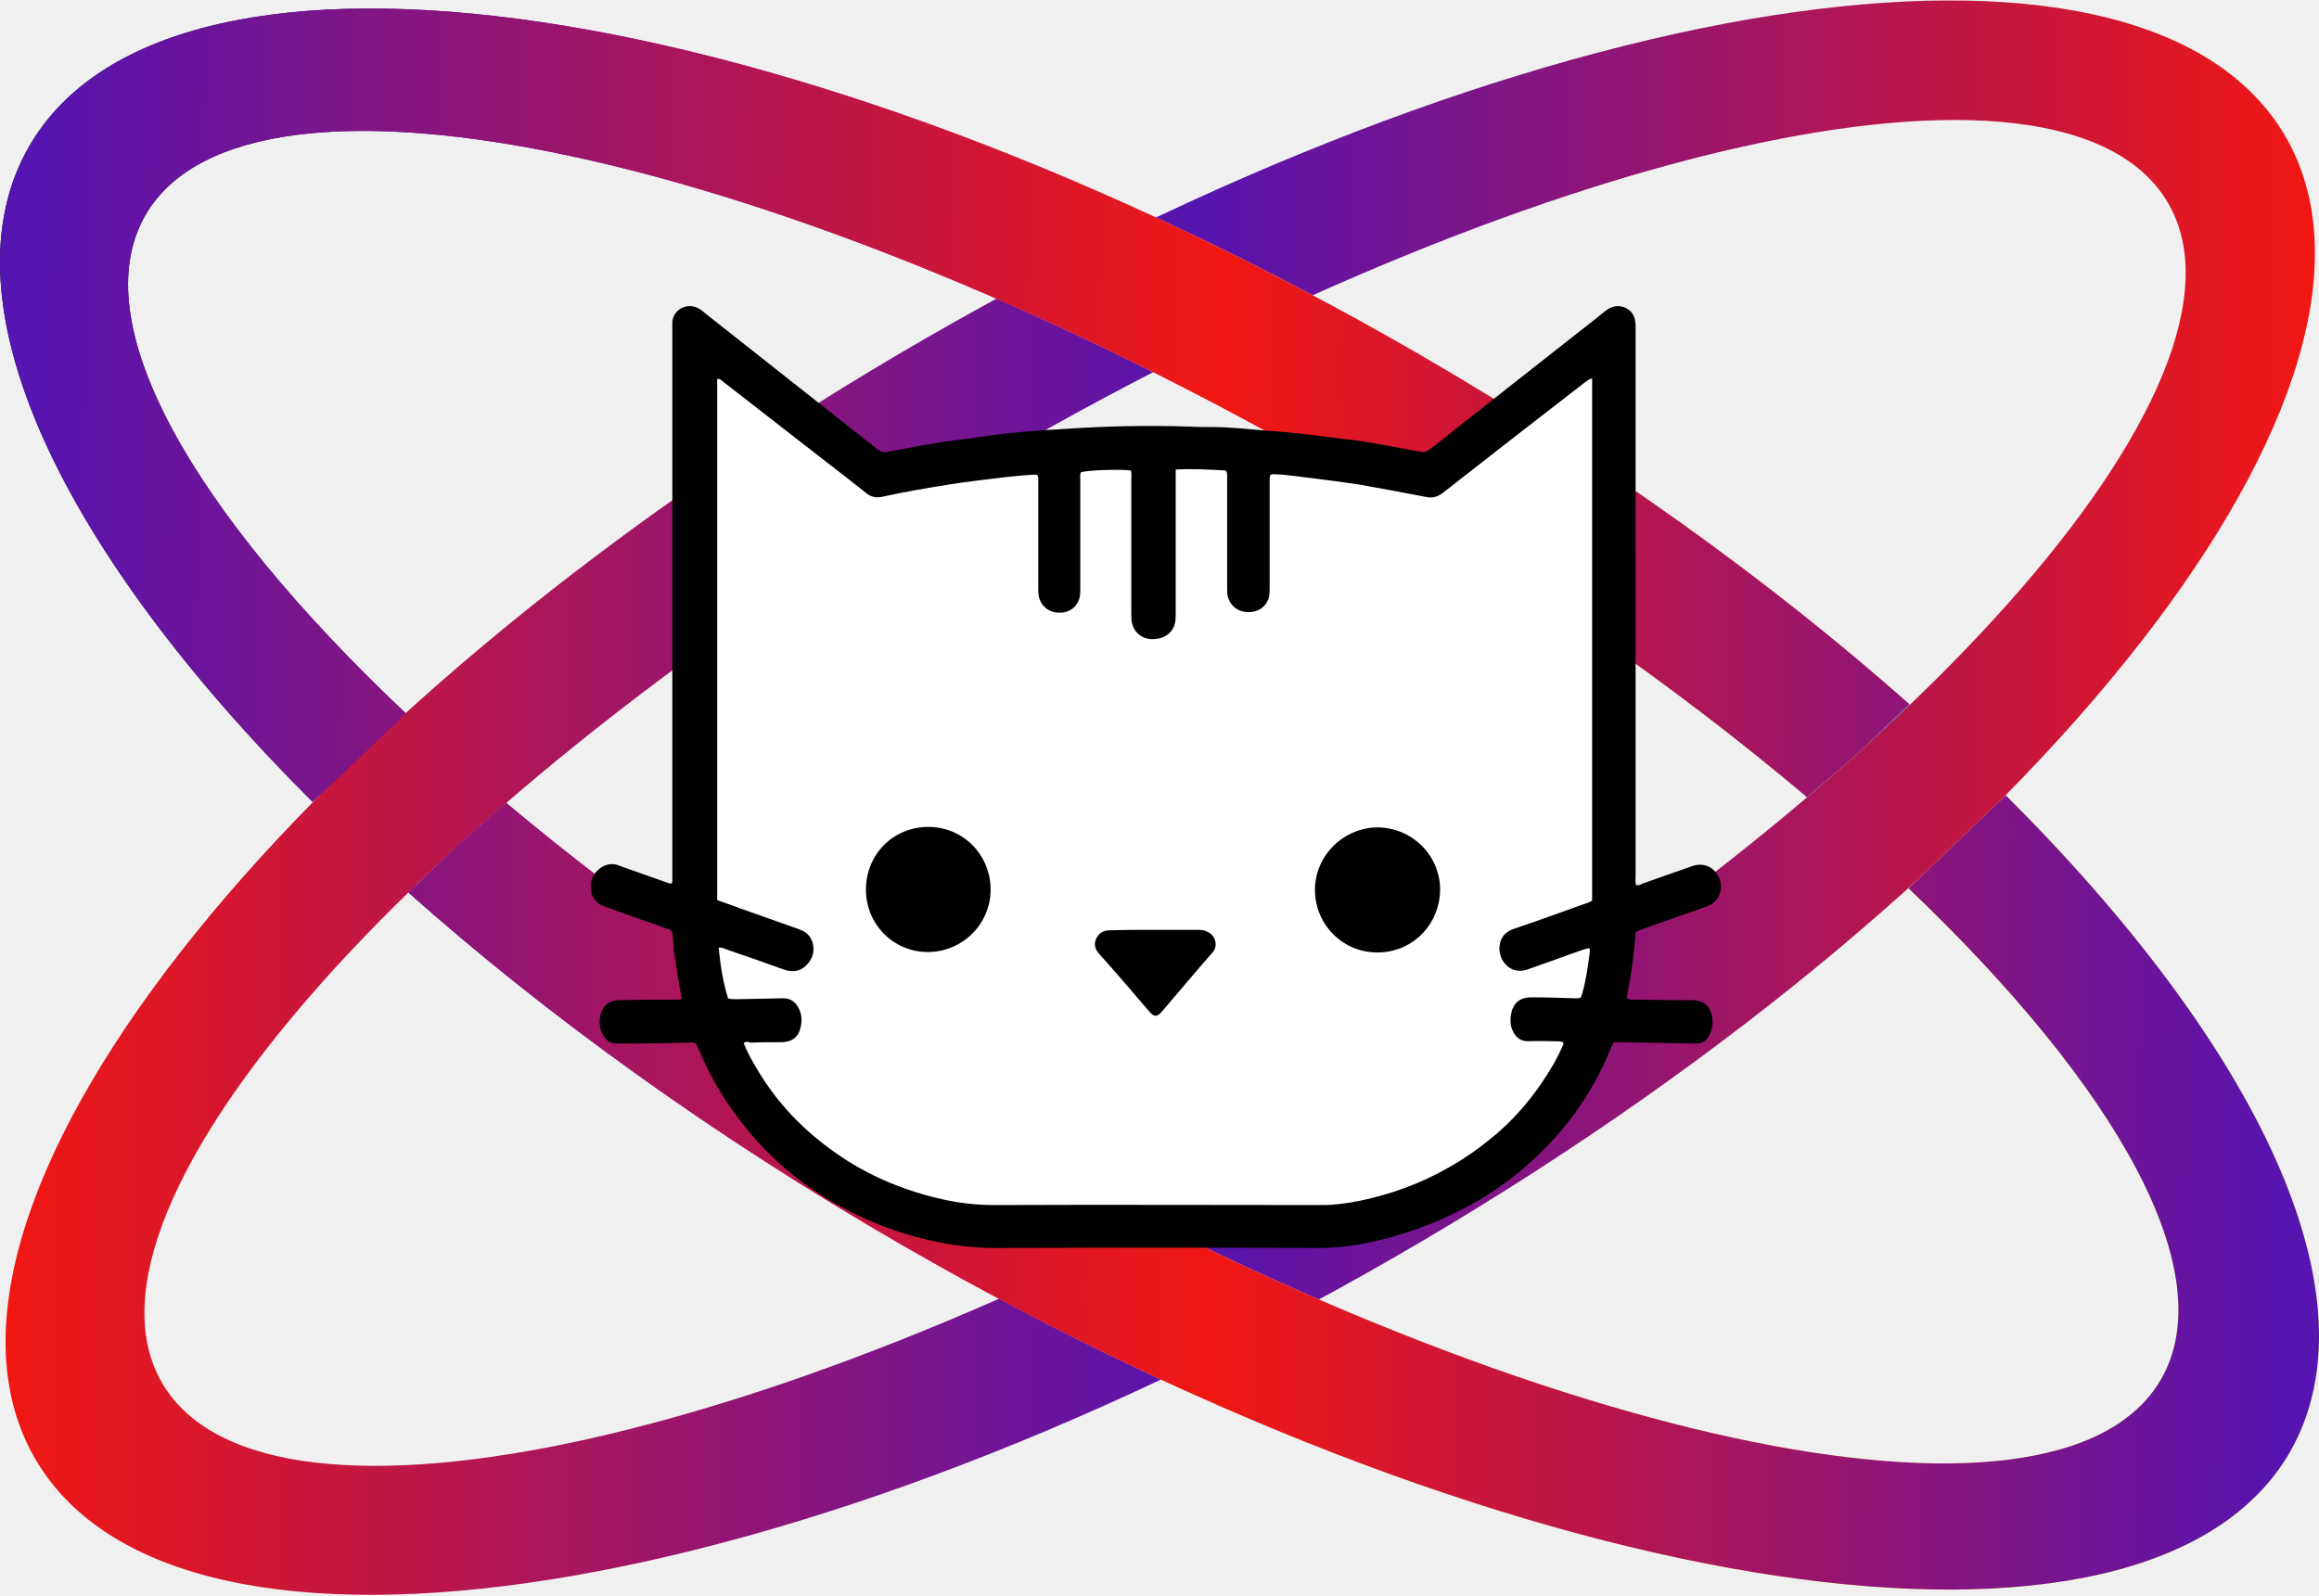
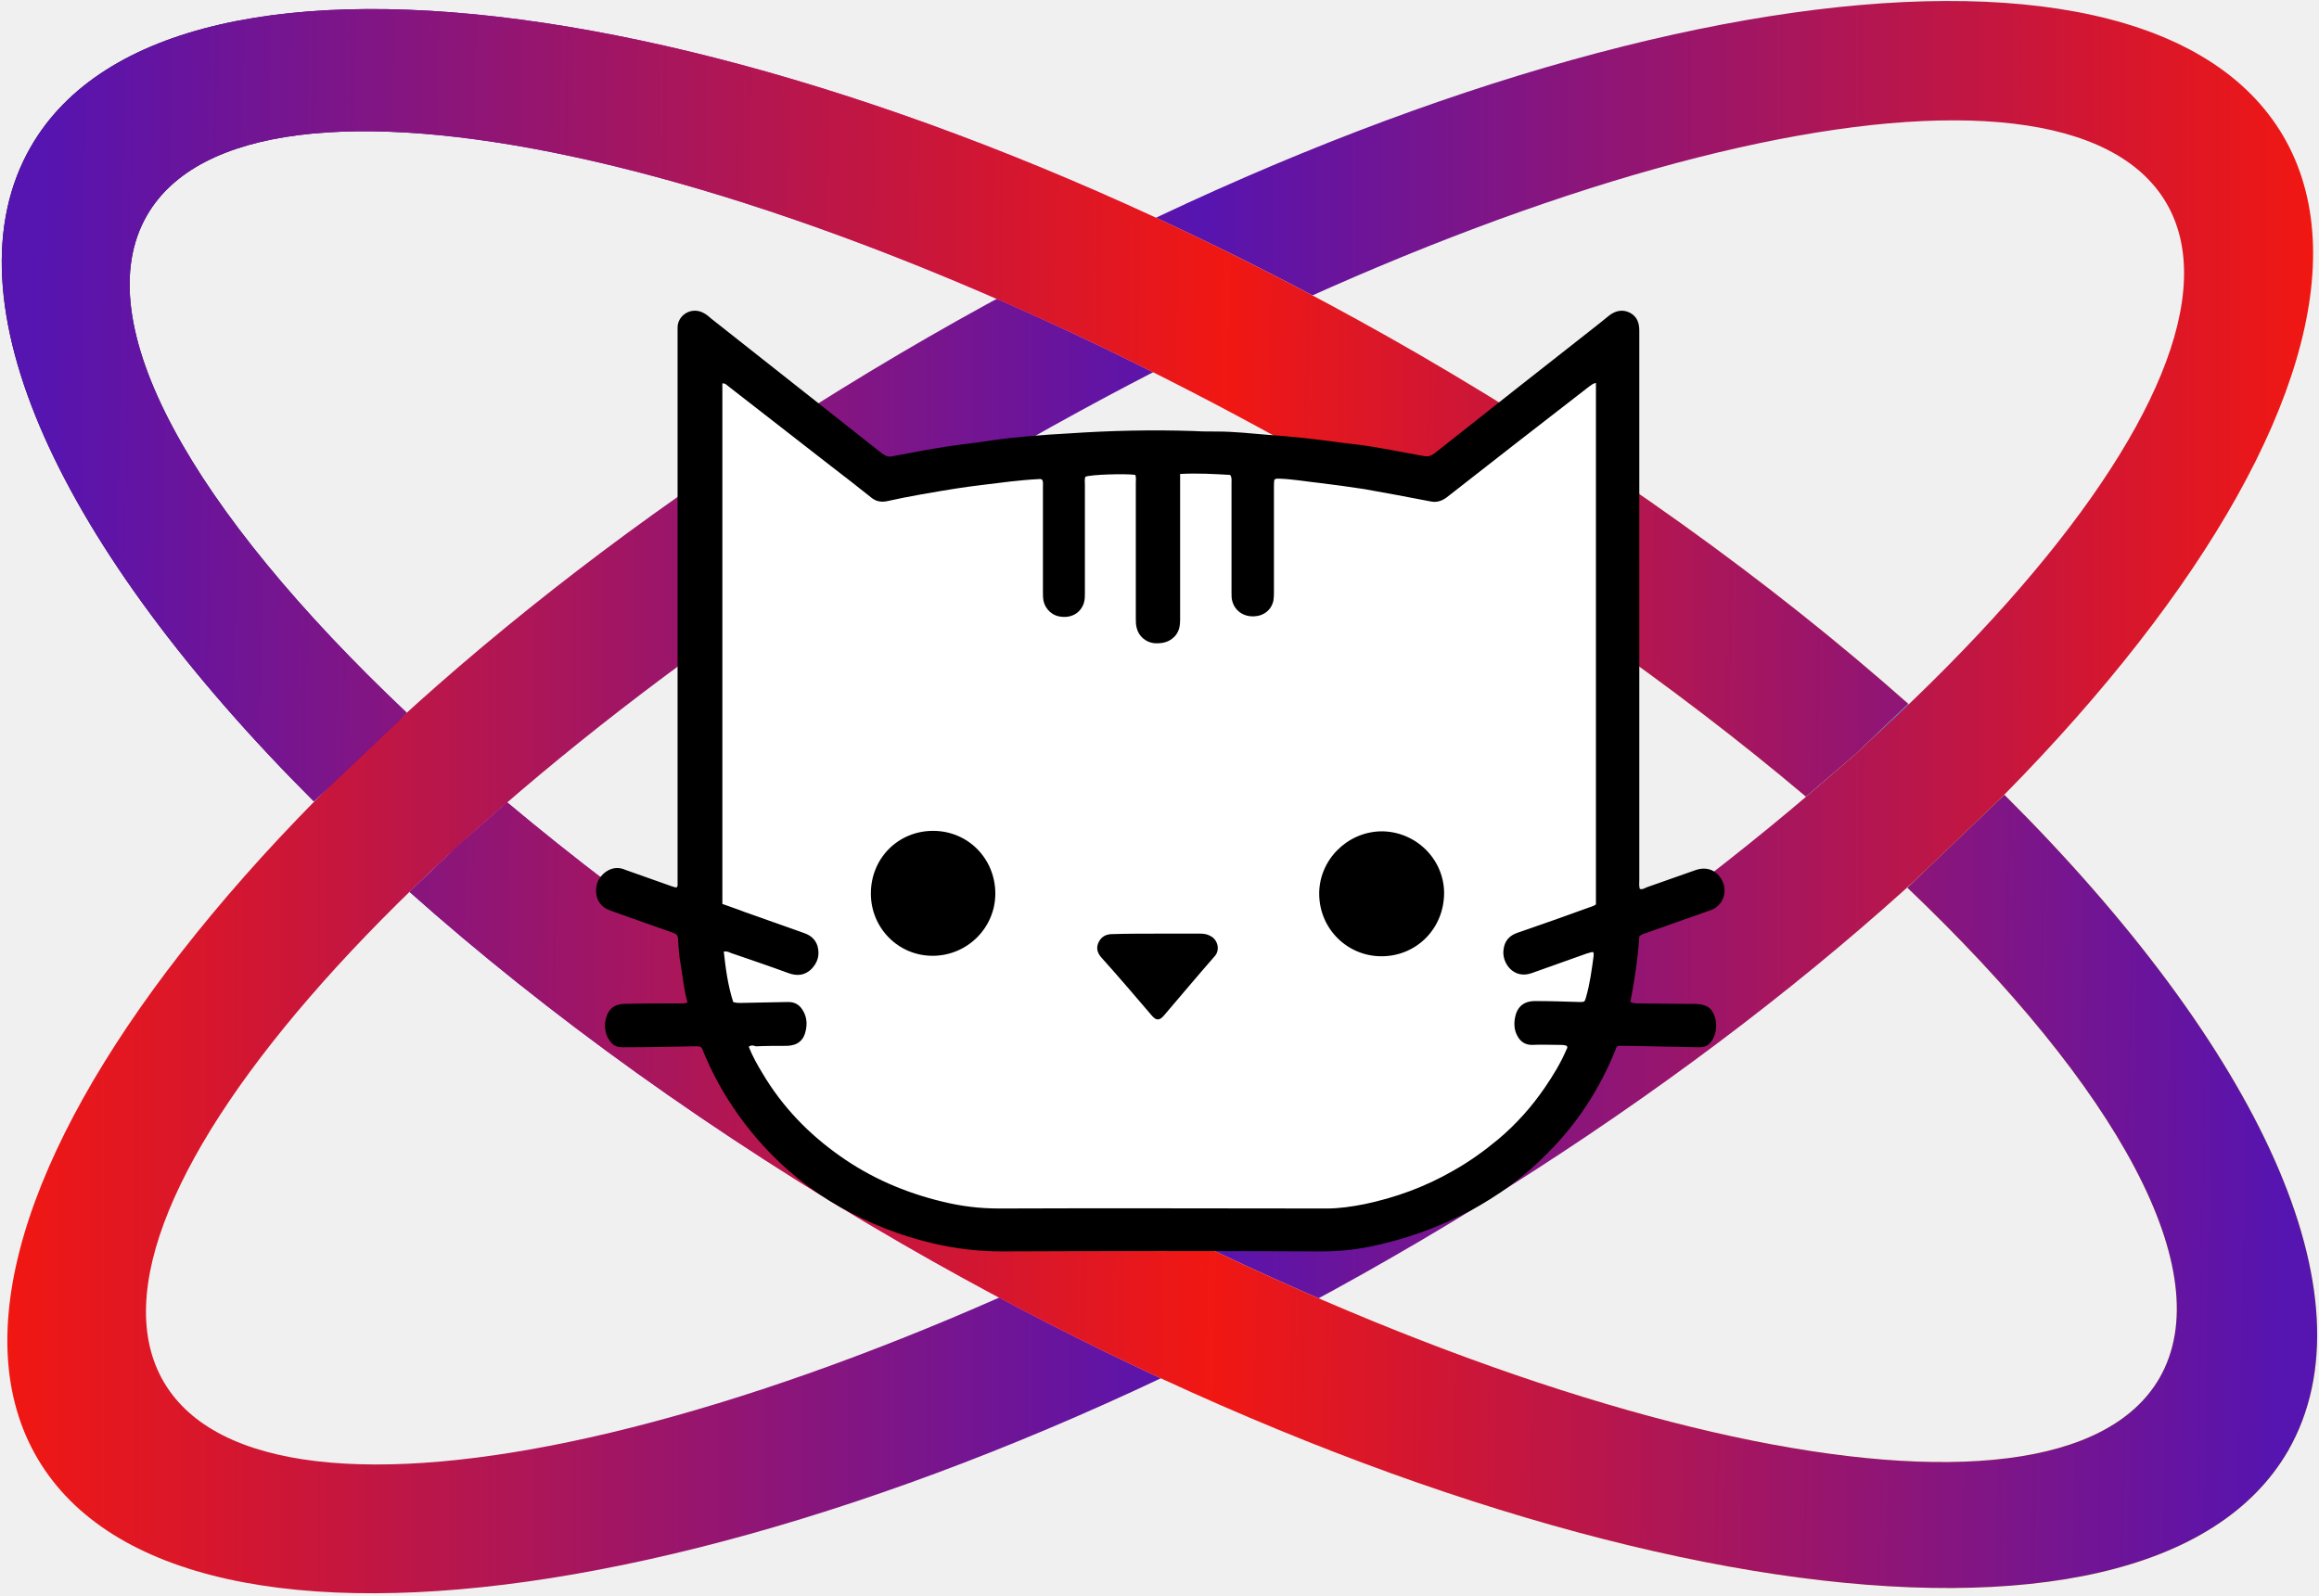
- <svg xmlns="http://www.w3.org/2000/svg" width="1941" height="1336" viewBox="0 0 1941 1336" fill="none">
-   <path d="M1601.84 593.035L1595.9 587.822L1593.55 590.496L1599.5 595.709L1601.84 593.035Z" fill="#4483FF" />
-   <path d="M1590.46 586.992L1511.1 666.36L1519.48 674.744L1598.85 595.376L1590.46 586.992Z" fill="#4287FF" />
-   <path d="M1912.37 113.293C1791.44 -91.83 1272.15 -9.623 752.455 296.283C232.369 602.98 -90.906 1017.18 30.026 1222.3C150.957 1427.42 670.253 1345.22 1189.94 1039.31C1709.63 733.009 2032.91 318.416 1912.37 113.293ZM1134.22 933.785C670.648 1206.89 223.675 1307.27 135.94 1158.27C48.205 1009.27 352.906 667.007 816.082 393.904C1279.65 120.802 1726.23 20.415 1814.36 169.415C1902.1 318.416 1597.4 660.683 1134.22 933.785Z" fill="url(#paint0_linear_243_455)" />
-   <path d="M1678.81 665.821L1597.4 743.68C1773.26 911.257 1859.81 1065.79 1808.83 1154.72C1722.28 1304.51 1274.52 1207.68 808.969 938.923C662.349 854.344 531.537 762.651 423.647 672.144L382.151 708.901L341.84 747.238C457.239 849.997 597.141 951.175 755.222 1042.47C1277.68 1344.03 1797.76 1421.5 1916.72 1215.58C1990.62 1086.34 1891.43 877.662 1678.81 665.821ZM1185.99 295.493C663.535 -6.066 143.449 -83.53 24.493 122.383C-49.805 250.832 49.391 459.512 261.614 671.354L334.331 602.189L339.469 597.051C159.652 427.104 69.941 269.803 121.713 180.086C208.262 30.295 656.026 127.126 1121.57 395.88C1270.57 482.04 1403.35 575.314 1512.43 667.402L1553.93 631.831L1598.19 589.542C1483.18 487.573 1343.68 386.79 1185.99 295.493Z" fill="url(#paint1_linear_243_455)" />
-   <path d="M1678.81 665.821L1597.4 743.68C1773.26 911.257 1859.81 1065.79 1808.83 1154.72C1722.28 1304.51 1274.52 1207.68 808.969 938.923C662.349 854.344 531.537 762.651 423.647 672.144L382.151 708.901L341.84 747.238C457.239 849.997 597.141 951.175 755.222 1042.47C1277.68 1344.03 1797.76 1421.5 1916.72 1215.58C1990.62 1086.34 1891.43 877.662 1678.81 665.821ZM1185.99 295.493C663.535 -6.066 143.449 -83.53 24.493 122.383C-49.805 250.832 49.391 459.512 261.614 671.354L334.331 602.189L339.469 597.051C159.652 427.104 69.941 269.803 121.713 180.086C208.262 30.295 656.026 127.126 1121.57 395.88C1270.57 482.04 1403.35 575.314 1512.43 667.402L1553.93 631.831L1598.19 589.542C1483.18 487.573 1343.68 386.79 1185.99 295.493Z" fill="url(#paint2_linear_243_455)" />
-   <path d="M1355.53 563.062C1355.93 483.226 1354.74 403.785 1352.37 323.949C1351.98 307.35 1331.43 298.26 1319.17 310.116C1282.82 346.082 1239.34 388.371 1189.55 405.366C1186.78 399.833 1181.25 395.485 1172.55 396.276C1147.66 397.462 1122.36 397.066 1097.47 395.881C1094.7 394.695 1091.93 393.905 1088.38 394.3C1086.01 394.695 1084.03 394.695 1081.66 395.09C1070.2 394.3 1059.13 393.509 1047.67 392.719C1042.93 391.928 1037.79 391.533 1033.05 391.533C979.696 387.186 926.739 381.652 873.387 382.048C825.172 382.443 778.538 393.904 730.719 395.881C717.677 396.276 707.797 395.485 697.917 386.79C688.827 378.886 680.923 369.796 672.229 361.496C657.211 346.873 642.589 331.854 627.571 317.23C627.966 314.859 627.966 312.488 628.362 310.116C630.338 288.774 602.278 286.007 592.793 301.026C582.913 305.769 576.195 317.23 584.099 327.506C585.285 329.087 586.47 330.273 587.26 331.854C574.614 461.093 565.524 590.333 578.171 720.362C583.704 776.88 589.632 834.978 612.158 887.543C634.685 939.318 674.6 976.47 727.162 997.021C786.047 1020.34 850.86 1019.94 913.302 1021.13C980.882 1022.32 1050.44 1028.24 1118.02 1023.11C1179.27 1018.36 1228.67 989.907 1267.4 942.875C1268.98 940.899 1270.57 938.923 1272.15 936.947C1278.07 935.366 1282.82 931.414 1284.79 923.904C1285.19 922.719 1285.19 921.533 1285.58 920.347C1316.8 880.034 1340.52 838.14 1348.42 785.179C1358.7 712.458 1355.14 636.574 1355.53 563.062Z" fill="white" />
-   <path d="M571.058 836.164C567.896 825.098 567.106 814.031 565.13 802.965C563.944 796.641 563.549 789.923 563.154 783.599C563.154 780.042 561.968 778.856 558.806 777.67C541.813 771.742 525.214 765.814 508.616 759.885C507.43 759.49 506.64 759.095 505.454 758.699C497.155 755.538 493.203 748.028 494.783 738.543C495.969 731.034 503.083 724.315 510.592 723.524C513.753 723.129 516.52 723.919 519.286 725.105C531.932 729.453 544.579 734.195 557.226 738.543C558.806 738.938 559.992 739.728 561.968 739.728C563.153 738.543 562.758 736.962 562.758 735.776C562.758 734.195 562.758 732.614 562.758 731.033C562.758 578.871 562.758 426.709 562.758 274.546C562.758 273.36 562.758 272.175 562.758 270.989C562.363 259.923 574.614 252.413 584.89 258.342C587.261 259.527 589.237 261.504 591.213 263.084C638.637 300.631 686.456 338.178 733.881 375.724C737.042 378.096 739.809 379.281 743.761 378.096C758.383 375.329 773.006 372.562 788.023 370.191C800.67 368.215 813.316 367.029 825.568 365.053C847.304 361.891 869.04 360.31 890.776 359.125C925.554 356.753 960.727 355.963 995.9 357.149C1002.22 357.544 1008.55 357.544 1014.87 357.544C1029.1 357.544 1043.32 359.125 1057.55 360.31C1067.83 361.101 1078.1 361.891 1088.77 363.077C1103.79 364.658 1118.81 367.029 1133.83 368.61C1152 370.981 1170.18 374.934 1188.36 378.096C1192.32 378.886 1194.69 377.7 1197.45 375.724C1243.3 339.363 1289.54 303.002 1335.38 267.037C1338.14 264.665 1340.91 262.689 1343.68 260.318C1348.82 256.366 1354.74 254.785 1361.07 257.946C1366.99 261.108 1368.97 266.246 1368.97 272.965C1368.97 342.92 1368.97 413.271 1368.97 483.226C1368.97 566.619 1368.97 650.012 1368.97 733.405C1368.97 735.776 1368.58 738.148 1369.37 740.914C1371.34 741.705 1373.32 740.519 1374.9 739.728C1388.73 734.986 1402.56 729.848 1416.4 725.105C1425.88 721.943 1434.18 725.5 1438.53 734.195C1443.27 743.681 1438.92 755.142 1429.04 758.699C1411.26 765.023 1393.08 771.347 1375.29 777.67C1373.32 778.461 1370.95 778.856 1368.97 780.832C1367.79 799.013 1365.02 817.588 1361.46 835.769C1363.83 836.954 1366.6 836.955 1368.97 836.955C1381.62 836.955 1393.87 837.35 1406.51 837.35C1409.68 837.35 1412.44 837.35 1415.6 837.35C1425.09 837.745 1429.44 840.116 1432.2 848.021C1434.97 855.925 1432.99 865.806 1427.46 870.944C1425.09 873.315 1421.93 873.711 1418.77 873.711C1399.01 873.315 1379.25 872.92 1359.49 872.525C1356.32 872.525 1353.56 872.525 1351.19 872.525C1349.61 873.315 1349.61 874.501 1349.21 875.291C1336.17 908.095 1317.2 937.342 1292.3 962.241C1272.94 982.003 1250.8 998.207 1226.3 1011.25C1199.82 1025.08 1172.16 1034.96 1142.91 1040.89C1129.48 1043.66 1116.04 1044.84 1102.21 1044.84C1012.89 1044.45 923.183 1044.45 833.867 1044.84C814.502 1044.84 795.532 1042.47 776.958 1038.13C749.689 1031.8 723.605 1021.53 699.103 1007.69C674.6 993.86 652.864 976.47 633.895 955.523C619.667 939.714 607.416 922.719 597.141 904.143C592.398 895.448 588.051 886.358 584.099 876.872C583.704 875.687 583.309 874.501 582.518 873.711C580.542 872.525 578.171 872.92 576.195 872.92C557.226 873.315 538.651 873.711 519.681 873.711C515.334 873.711 510.987 874.106 507.43 870.154C503.478 865.806 501.897 860.668 501.897 855.135C501.897 853.159 502.292 851.183 502.687 849.602C504.663 841.697 509.801 837.35 518.496 837.35C533.118 836.954 548.136 836.955 562.758 836.955C565.129 836.955 567.896 837.35 571.058 836.164ZM622.434 873.315C625.596 881.22 629.547 888.334 633.895 895.448C650.493 923.509 672.624 946.432 699.103 965.008C724.791 983.189 753.246 995.441 784.071 1002.95C799.88 1006.9 815.688 1008.88 832.286 1008.88C923.973 1008.48 1015.26 1008.88 1106.95 1008.88C1117.62 1008.88 1127.9 1007.3 1138.17 1005.32C1164.65 999.788 1189.55 990.698 1212.87 977.26C1226.3 969.751 1238.95 960.661 1250.81 950.78C1265.82 938.133 1278.86 923.509 1289.93 907.305C1296.65 897.424 1302.97 887.148 1307.71 876.082C1308.11 874.896 1309.3 874.106 1308.11 872.525C1306.13 871.735 1304.16 871.735 1302.58 871.735C1294.67 871.735 1286.77 871.339 1278.86 871.735C1273.33 871.735 1269.38 868.968 1267.01 864.62C1264.24 859.878 1263.85 855.135 1264.64 849.602C1266.22 840.116 1271.75 834.978 1281.63 834.978C1293.88 834.978 1306.13 835.373 1318.78 835.769C1323.13 835.769 1323.13 835.769 1324.31 831.816C1327.47 820.75 1329.06 809.289 1330.64 797.432C1330.64 796.246 1331.03 795.06 1330.24 793.875C1328.26 793.875 1327.08 794.665 1325.1 795.06C1309.69 800.594 1293.88 806.127 1278.47 811.66C1263.45 816.798 1253.57 802.965 1255.15 791.899C1255.94 784.784 1259.89 780.042 1267.01 777.67C1286.77 770.952 1306.53 763.837 1326.29 756.723C1328.26 755.933 1330.64 755.538 1332.61 753.957C1332.61 608.513 1332.61 462.674 1332.61 316.835C1329.85 317.231 1328.66 318.811 1326.68 319.997C1286.77 350.825 1247.25 381.653 1207.33 412.876C1202.99 416.037 1198.64 417.223 1193.5 416.037C1174.93 412.48 1156.35 408.923 1138.17 405.761C1125.53 403.785 1113.27 402.204 1100.63 400.624C1089.56 399.438 1078.5 397.462 1067.43 397.066C1066.25 397.066 1064.67 396.671 1063.08 397.857C1062.69 399.833 1062.69 401.809 1062.69 403.785C1062.69 433.032 1062.69 462.279 1062.69 491.526C1062.69 493.897 1062.69 496.268 1062.29 499.035C1060.71 506.94 1054.39 512.078 1046.09 512.473C1037.4 512.868 1030.28 508.125 1027.91 500.221C1027.12 497.849 1027.12 495.478 1027.12 492.711C1027.12 461.884 1027.12 431.056 1027.12 400.228C1027.12 398.252 1027.52 395.881 1025.94 393.905C1012.1 393.114 998.666 392.324 984.044 393.114C984.044 395.881 984.044 397.857 984.044 399.833C984.044 419.594 984.044 439.356 984.044 459.117C984.044 477.693 984.044 496.269 984.044 515.239C984.044 520.377 983.253 525.12 979.696 529.072C974.954 534.21 969.026 535.396 962.308 535.001C955.194 534.21 949.266 529.072 947.685 522.353C946.895 519.587 946.895 516.82 946.895 514.054C946.895 476.112 946.895 438.17 946.895 400.624C946.895 398.252 947.29 396.276 946.5 393.905C938.991 392.719 908.955 393.509 904.608 395.486C903.818 397.462 904.213 399.833 904.213 401.809C904.213 432.242 904.213 462.674 904.213 493.107C904.213 495.873 904.213 498.245 903.422 501.011C901.051 508.916 893.938 513.659 885.243 512.868C877.339 512.473 871.016 506.94 869.435 499.035C869.04 496.664 869.04 494.292 869.04 491.526C869.04 462.279 869.04 433.032 869.04 403.785C869.04 401.809 869.435 399.438 868.249 397.857C867.064 397.066 865.878 397.462 864.693 397.462C856.789 397.857 849.28 398.647 841.771 399.438C826.358 401.414 810.945 402.995 795.927 405.366C776.563 408.528 757.198 411.69 737.833 416.037C733.09 416.828 729.138 416.037 725.582 413.271C714.121 404.181 702.66 395.09 691.199 386.395C662.744 364.263 634.29 342.13 605.835 319.997C604.255 318.811 602.674 316.835 600.302 317.231C600.302 462.674 600.302 608.118 600.302 753.561C606.626 755.933 612.949 757.909 618.877 760.28C635.475 766.209 652.469 772.137 669.068 778.066C674.601 780.042 678.553 783.599 680.133 789.132C682.109 796.641 680.133 802.965 674.6 808.498C669.068 813.636 662.745 814.031 656.026 811.66C639.823 805.732 623.619 800.198 607.416 794.665C605.835 793.875 603.859 793.084 601.488 793.48C603.069 808.103 605.045 822.331 609.392 835.769C611.763 836.559 613.739 836.559 615.32 836.559C628.757 836.164 642.194 836.164 655.631 835.769C661.559 835.769 665.511 838.535 668.277 843.673C671.044 848.811 671.439 853.949 670.253 859.482C668.672 867.782 663.535 872.13 654.84 872.525C646.146 872.525 637.056 872.525 628.362 872.92C626.386 872.13 624.41 871.734 622.434 873.315Z" fill="black" />
-   <path d="M776.958 692.301C806.203 692.301 829.125 715.619 829.125 744.866C829.125 773.718 805.413 797.036 776.563 797.036C747.713 797.036 724.792 773.718 724.792 744.866C724.792 715.224 747.713 692.301 776.958 692.301Z" fill="black" />
-   <path d="M1153.58 797.431C1124.73 797.827 1101.02 774.903 1100.63 745.656C1100.23 717.2 1123.55 693.486 1152 692.696C1180.85 692.301 1204.96 715.224 1205.36 744.076C1205.36 774.113 1182.43 797.036 1153.58 797.431Z" fill="black" />
-   <path d="M966.655 778.46C978.511 778.46 990.762 778.46 1002.62 778.46C1005.78 778.46 1008.55 778.855 1011.31 780.436C1017.64 783.598 1019.61 792.293 1014.87 797.431C1000.64 813.635 986.81 830.235 972.583 846.835C968.631 851.577 965.865 851.577 961.913 846.835C948.081 830.63 934.249 814.426 920.021 798.617C916.464 794.664 915.279 790.317 917.65 785.574C920.021 780.832 923.973 778.855 929.111 778.855C941.757 778.46 954.009 778.46 966.655 778.46Z" fill="black" />
+ <svg xmlns="http://www.w3.org/2000/svg" width="1090" height="750" viewBox="0 0 1090 750" fill="none">
+   <path d="M898.979 332.841L895.647 329.917L894.332 331.417L897.663 334.341L898.979 332.841Z" fill="#4483FF" />
+   <path d="M892.599 329.452L848.1 373.964L852.801 378.666L897.299 334.154L892.599 329.452Z" fill="#4287FF" />
+   <path d="M1073.09 63.786C1005.29 -51.254 714.12 -5.15 422.732 166.413C131.123 338.419 -50.136 570.715 17.67 685.755C85.476 800.795 376.642 754.69 668.03 583.128C959.418 411.344 1140.68 178.826 1073.09 63.786ZM636.786 523.945C376.864 677.11 126.248 733.411 77.056 649.846C27.863 566.282 198.707 374.327 458.408 221.162C718.33 67.997 968.724 11.696 1018.14 95.261C1067.33 178.826 896.487 370.78 636.786 523.945Z" fill="url(#paint0_linear_243_455)" />
+   <path d="M942.134 373.662L896.487 417.328C995.094 511.311 1043.62 597.979 1015.04 647.851C966.509 731.859 715.45 677.553 454.42 526.827C372.21 479.392 298.865 427.968 238.372 377.208L215.105 397.822L192.503 419.323C257.207 476.954 335.649 533.698 424.284 584.901C717.223 754.025 1008.83 797.47 1075.53 681.987C1116.97 609.505 1061.35 492.47 942.134 373.662ZM665.814 165.969C372.875 -3.155 81.266 -46.599 14.568 68.884C-27.091 140.922 28.528 257.957 147.521 376.765L188.293 337.975L191.173 335.094C90.351 239.781 40.051 151.562 69.079 101.246C117.606 17.238 368.665 71.544 629.696 222.27C713.234 270.591 787.687 322.903 848.846 374.549L872.112 354.599L896.93 330.882C832.448 273.695 754.228 217.172 665.814 165.969Z" fill="url(#paint1_linear_243_455)" />
+   <path d="M942.134 373.662L896.487 417.328C995.094 511.311 1043.62 597.979 1015.04 647.851C966.509 731.859 715.45 677.553 454.42 526.827C372.21 479.392 298.865 427.968 238.372 377.208L215.105 397.822L192.503 419.323C257.207 476.954 335.649 533.698 424.284 584.901C717.223 754.025 1008.83 797.47 1075.53 681.987C1116.97 609.505 1061.35 492.47 942.134 373.662ZM665.814 165.969C372.875 -3.155 81.266 -46.599 14.568 68.884C-27.091 140.922 28.528 257.957 147.521 376.765L188.293 337.975L191.173 335.094C90.351 239.781 40.051 151.562 69.079 101.246C117.606 17.238 368.665 71.544 629.696 222.27C713.234 270.591 787.687 322.903 848.846 374.549L872.112 354.599L896.93 330.882C832.448 273.695 754.228 217.172 665.814 165.969Z" fill="url(#paint2_linear_243_455)" />
+   <path d="M761.931 316.031C762.153 271.257 761.488 226.704 760.158 181.929C759.937 172.62 748.414 167.522 741.545 174.171C721.159 194.342 696.784 218.059 668.864 227.591C667.313 224.487 664.211 222.049 659.336 222.492C645.376 223.157 631.194 222.936 617.234 222.271C615.683 221.606 614.132 221.162 612.138 221.384C610.808 221.606 609.7 221.606 608.371 221.827C601.945 221.384 595.74 220.941 589.314 220.497C586.655 220.054 583.774 219.833 581.115 219.833C551.201 217.394 521.508 214.291 491.594 214.513C464.56 214.734 438.413 221.162 411.601 222.271C404.288 222.492 398.749 222.049 393.209 217.173C388.112 212.739 383.681 207.641 378.806 202.987C370.385 194.785 362.187 186.362 353.766 178.161C353.988 176.831 353.988 175.501 354.21 174.171C355.317 162.202 339.585 160.65 334.267 169.073C328.727 171.733 324.96 178.161 329.392 183.924C330.056 184.811 330.721 185.476 331.164 186.362C324.074 258.844 318.977 331.326 326.068 404.251C329.17 435.948 332.494 468.531 345.124 498.012C357.755 527.049 380.135 547.884 409.606 559.411C442.623 572.488 478.963 572.267 513.974 572.932C551.866 573.597 590.865 576.921 628.757 574.04C663.103 571.38 690.801 555.421 712.517 529.044C713.403 527.935 714.29 526.827 715.176 525.719C718.5 524.832 721.159 522.616 722.267 518.404C722.488 517.739 722.488 517.074 722.71 516.409C740.215 493.8 753.511 470.305 757.942 440.603C763.704 399.818 761.709 357.26 761.931 316.031Z" fill="white" />
+   <path d="M323.135 471.308C321.363 465.102 320.919 458.895 319.812 452.689C319.147 449.143 318.925 445.375 318.704 441.828C318.704 439.833 318.039 439.168 316.266 438.503C306.738 435.178 297.431 431.853 288.124 428.529C287.46 428.307 287.016 428.085 286.352 427.863C281.698 426.09 279.482 421.879 280.369 416.559C281.034 412.348 285.022 408.579 289.232 408.136C291.005 407.914 292.556 408.358 294.107 409.023C301.198 411.461 308.289 414.121 315.38 416.559C316.266 416.781 316.931 417.224 318.039 417.224C318.703 416.559 318.482 415.672 318.482 415.007C318.482 414.121 318.482 413.234 318.482 412.348C318.482 327.01 318.482 241.672 318.482 156.334C318.482 155.669 318.482 155.004 318.482 154.339C318.26 148.133 325.13 143.921 330.891 147.246C332.22 147.911 333.328 149.019 334.436 149.906C361.027 170.963 387.839 192.021 414.429 213.078C416.202 214.408 417.753 215.073 419.969 214.408C428.168 212.856 436.367 211.305 444.787 209.975C451.878 208.867 458.969 208.202 465.838 207.093C478.025 205.32 490.212 204.433 502.4 203.768C521.899 202.438 541.621 201.995 561.342 202.66C564.888 202.882 568.433 202.882 571.978 202.882C579.956 202.882 587.933 203.768 595.91 204.433C601.671 204.877 607.432 205.32 613.415 205.985C621.836 206.872 630.256 208.202 638.676 209.088C648.869 210.418 659.062 212.635 669.255 214.408C671.471 214.851 672.801 214.186 674.352 213.078C700.056 192.686 725.982 172.293 751.686 152.122C753.237 150.792 754.788 149.684 756.339 148.354C759.22 146.138 762.544 145.251 766.089 147.024C769.413 148.798 770.521 151.679 770.521 155.447C770.521 194.681 770.521 234.135 770.521 273.369C770.521 320.138 770.521 366.908 770.521 413.678C770.521 415.007 770.299 416.337 770.743 417.889C771.851 418.332 772.959 417.667 773.845 417.224C781.6 414.564 789.356 411.683 797.112 409.023C802.43 407.249 807.083 409.244 809.52 414.121C812.18 419.441 809.742 425.869 804.202 427.863C794.231 431.41 784.038 434.957 774.066 438.503C772.958 438.946 771.629 439.168 770.521 440.276C769.856 450.473 768.305 460.89 766.311 471.087C767.64 471.752 769.192 471.752 770.521 471.752C777.612 471.752 784.481 471.973 791.572 471.973C793.345 471.973 794.896 471.973 796.668 471.973C801.986 472.195 804.424 473.525 805.975 477.958C807.526 482.391 806.418 487.933 803.316 490.814C801.986 492.144 800.214 492.366 798.441 492.366C787.362 492.144 776.282 491.922 765.203 491.701C763.43 491.701 761.879 491.701 760.55 491.701C759.663 492.144 759.663 492.809 759.442 493.252C752.129 511.65 741.493 528.052 727.533 542.017C716.675 553.1 704.266 562.188 690.528 569.502C675.681 577.26 660.17 582.802 643.773 586.127C636.239 587.678 628.705 588.343 620.949 588.343C570.87 588.121 520.57 588.121 470.491 588.343C459.633 588.343 448.997 587.013 438.583 584.575C423.293 581.028 408.668 575.265 394.93 567.507C381.191 559.749 369.004 549.997 358.368 538.249C350.391 529.382 343.521 519.851 337.76 509.433C335.101 504.557 332.664 499.459 330.448 494.139C330.226 493.474 330.004 492.809 329.561 492.366C328.453 491.701 327.124 491.922 326.016 491.922C315.38 492.144 304.965 492.366 294.329 492.366C291.891 492.366 289.454 492.587 287.46 490.371C285.244 487.933 284.357 485.051 284.357 481.948C284.357 480.84 284.579 479.731 284.801 478.845C285.908 474.411 288.789 471.973 293.664 471.973C301.863 471.752 310.283 471.752 318.482 471.752C319.811 471.752 321.363 471.973 323.135 471.308ZM351.942 492.144C353.714 496.577 355.93 500.567 358.368 504.557C367.674 520.294 380.083 533.151 394.93 543.568C409.333 553.765 425.287 560.636 442.571 564.848C451.435 567.064 460.298 568.172 469.605 568.172C521.013 567.951 572.2 568.172 623.608 568.172C629.591 568.172 635.352 567.286 641.114 566.177C655.96 563.074 669.92 557.976 682.994 550.44C690.528 546.228 697.619 541.13 704.266 535.589C712.687 528.496 719.999 520.294 726.204 511.207C729.971 505.665 733.516 499.902 736.175 493.696C736.397 493.031 737.061 492.587 736.396 491.701C735.289 491.257 734.181 491.257 733.294 491.257C728.862 491.257 724.431 491.036 719.999 491.257C716.897 491.257 714.681 489.706 713.351 487.268C711.8 484.608 711.579 481.948 712.022 478.845C712.908 473.525 716.01 470.643 721.55 470.643C728.419 470.643 735.288 470.865 742.379 471.087C744.817 471.087 744.817 471.087 745.482 468.87C747.254 462.664 748.141 456.236 749.027 449.586C749.027 448.921 749.249 448.256 748.805 447.591C747.697 447.591 747.033 448.034 745.925 448.256C737.283 451.359 728.419 454.462 719.777 457.566C711.357 460.447 705.817 452.689 706.704 446.483C707.147 442.493 709.363 439.833 713.351 438.503C724.431 434.735 735.51 430.745 746.589 426.755C747.697 426.312 749.027 426.09 750.135 425.204C750.135 343.634 750.135 261.843 750.135 180.051C748.584 180.273 747.919 181.159 746.811 181.824C724.431 199.114 702.272 216.403 679.892 233.914C677.454 235.687 675.017 236.352 672.136 235.687C661.721 233.692 651.307 231.697 641.114 229.924C634.023 228.816 627.154 227.929 620.063 227.042C613.858 226.377 607.654 225.269 601.45 225.048C600.785 225.048 599.898 224.826 599.012 225.491C598.791 226.599 598.79 227.707 598.79 228.816C598.79 245.218 598.79 261.621 598.79 278.023C598.79 279.353 598.79 280.683 598.569 282.235C597.683 286.668 594.137 289.55 589.484 289.771C584.609 289.993 580.62 287.333 579.291 282.9C578.848 281.57 578.848 280.24 578.848 278.688C578.848 261.399 578.848 244.11 578.848 226.821C578.848 225.712 579.069 224.383 578.183 223.274C570.427 222.831 562.893 222.388 554.695 222.831C554.695 224.383 554.695 225.491 554.695 226.599C554.695 237.682 554.695 248.765 554.695 259.848C554.695 270.265 554.695 280.683 554.695 291.323C554.695 294.204 554.251 296.864 552.257 299.081C549.598 301.962 546.274 302.627 542.507 302.406C538.519 301.962 535.195 299.081 534.308 295.313C533.865 293.761 533.865 292.21 533.865 290.658C533.865 269.379 533.865 248.1 533.865 227.042C533.865 225.712 534.087 224.604 533.644 223.274C529.434 222.609 512.593 223.053 510.155 224.161C509.712 225.269 509.934 226.599 509.934 227.707C509.934 244.775 509.934 261.843 509.934 278.91C509.934 280.462 509.934 281.792 509.491 283.343C508.161 287.776 504.173 290.436 499.298 289.993C494.866 289.771 491.32 286.668 490.434 282.235C490.213 280.905 490.212 279.575 490.212 278.023C490.212 261.621 490.212 245.218 490.212 228.816C490.212 227.707 490.434 226.377 489.769 225.491C489.104 225.047 488.44 225.269 487.775 225.269C483.343 225.491 479.133 225.934 474.923 226.377C466.281 227.486 457.639 228.372 449.219 229.702C438.361 231.476 427.503 233.249 416.645 235.687C413.986 236.13 411.77 235.687 409.776 234.135C403.35 229.037 396.924 223.939 390.498 219.063C374.544 206.65 358.589 194.237 342.635 181.824C341.749 181.159 340.862 180.051 339.533 180.273C339.533 261.843 339.533 343.412 339.533 424.982C343.078 426.312 346.624 427.42 349.947 428.75C359.254 432.075 368.782 435.4 378.089 438.725C381.191 439.833 383.407 441.828 384.294 444.931C385.401 449.143 384.293 452.689 381.191 455.792C378.089 458.674 374.544 458.896 370.777 457.566C361.692 454.241 352.606 451.138 343.521 448.034C342.635 447.591 341.527 447.148 340.197 447.369C341.084 455.571 342.192 463.55 344.629 471.087C345.959 471.53 347.067 471.53 347.953 471.53C355.487 471.308 363.021 471.308 370.555 471.087C373.879 471.087 376.095 472.638 377.646 475.52C379.197 478.401 379.419 481.283 378.754 484.386C377.867 489.041 374.987 491.479 370.112 491.701C365.237 491.701 360.14 491.701 355.266 491.922C354.158 491.479 353.05 491.257 351.942 492.144Z" fill="black" />
+   <path d="M438.583 390.625C454.98 390.625 467.832 403.703 467.832 420.105C467.832 436.286 454.537 449.364 438.361 449.364C422.185 449.364 409.333 436.286 409.333 420.105C409.333 403.481 422.185 390.625 438.583 390.625Z" fill="black" />
+   <path d="M649.755 449.585C633.579 449.807 620.284 436.951 620.063 420.548C619.841 404.589 632.915 391.289 648.869 390.846C665.045 390.624 678.562 403.481 678.783 419.662C678.783 436.508 665.931 449.364 649.755 449.585Z" fill="black" />
+   <path d="M543.889 438.946C550.537 438.946 557.406 438.946 564.054 438.946C565.826 438.946 567.377 439.167 568.929 440.054C572.474 441.827 573.582 446.704 570.923 449.585C562.946 458.673 555.19 467.983 547.213 477.293C544.997 479.952 543.446 479.952 541.23 477.293C533.474 468.205 525.719 459.117 517.742 450.25C515.747 448.034 515.083 445.596 516.412 442.936C517.742 440.276 519.958 439.168 522.838 439.168C529.929 438.946 536.798 438.946 543.889 438.946Z" fill="black" />
  <defs>
-     <linearGradient id="paint0_linear_243_455" x1="4.765" y1="668.001" x2="1937.71" y2="668.001" gradientUnits="userSpaceOnUse">
+     <linearGradient id="paint0_linear_243_455" x1="3.506" y1="374.884" x2="1087.3" y2="374.885" gradientUnits="userSpaceOnUse">
      <stop stop-color="#F11712" />
      <stop offset="0.516" stop-color="#5614B0" />
      <stop offset="1" stop-color="#F11712" />
    </linearGradient>
-     <linearGradient id="paint1_linear_243_455" x1="25.931" y1="742.24" x2="1914.2" y2="770.432" gradientUnits="userSpaceOnUse">
+     <linearGradient id="paint1_linear_243_455" x1="15.374" y1="416.52" x2="1074.11" y2="432.324" gradientUnits="userSpaceOnUse">
      <stop stop-color="#03001E" />
      <stop offset="0.193" stop-color="#7303C0" />
      <stop offset="0.391" stop-color="#EC38BC" />
      <stop offset="0.536" stop-color="#FDEFF9" />
      <stop offset="0.651" stop-color="#FCF3BB" />
      <stop offset="0.995" stop-color="#F7FF00" />
    </linearGradient>
-     <linearGradient id="paint2_linear_243_455" x1="25.931" y1="742.24" x2="1914.2" y2="770.432" gradientUnits="userSpaceOnUse">
+     <linearGradient id="paint2_linear_243_455" x1="15.374" y1="416.52" x2="1074.11" y2="432.324" gradientUnits="userSpaceOnUse">
      <stop stop-color="#5614B0" />
      <stop offset="0.526" stop-color="#F11712" />
      <stop offset="1" stop-color="#5614B0" />
    </linearGradient>
  </defs>
</svg>
